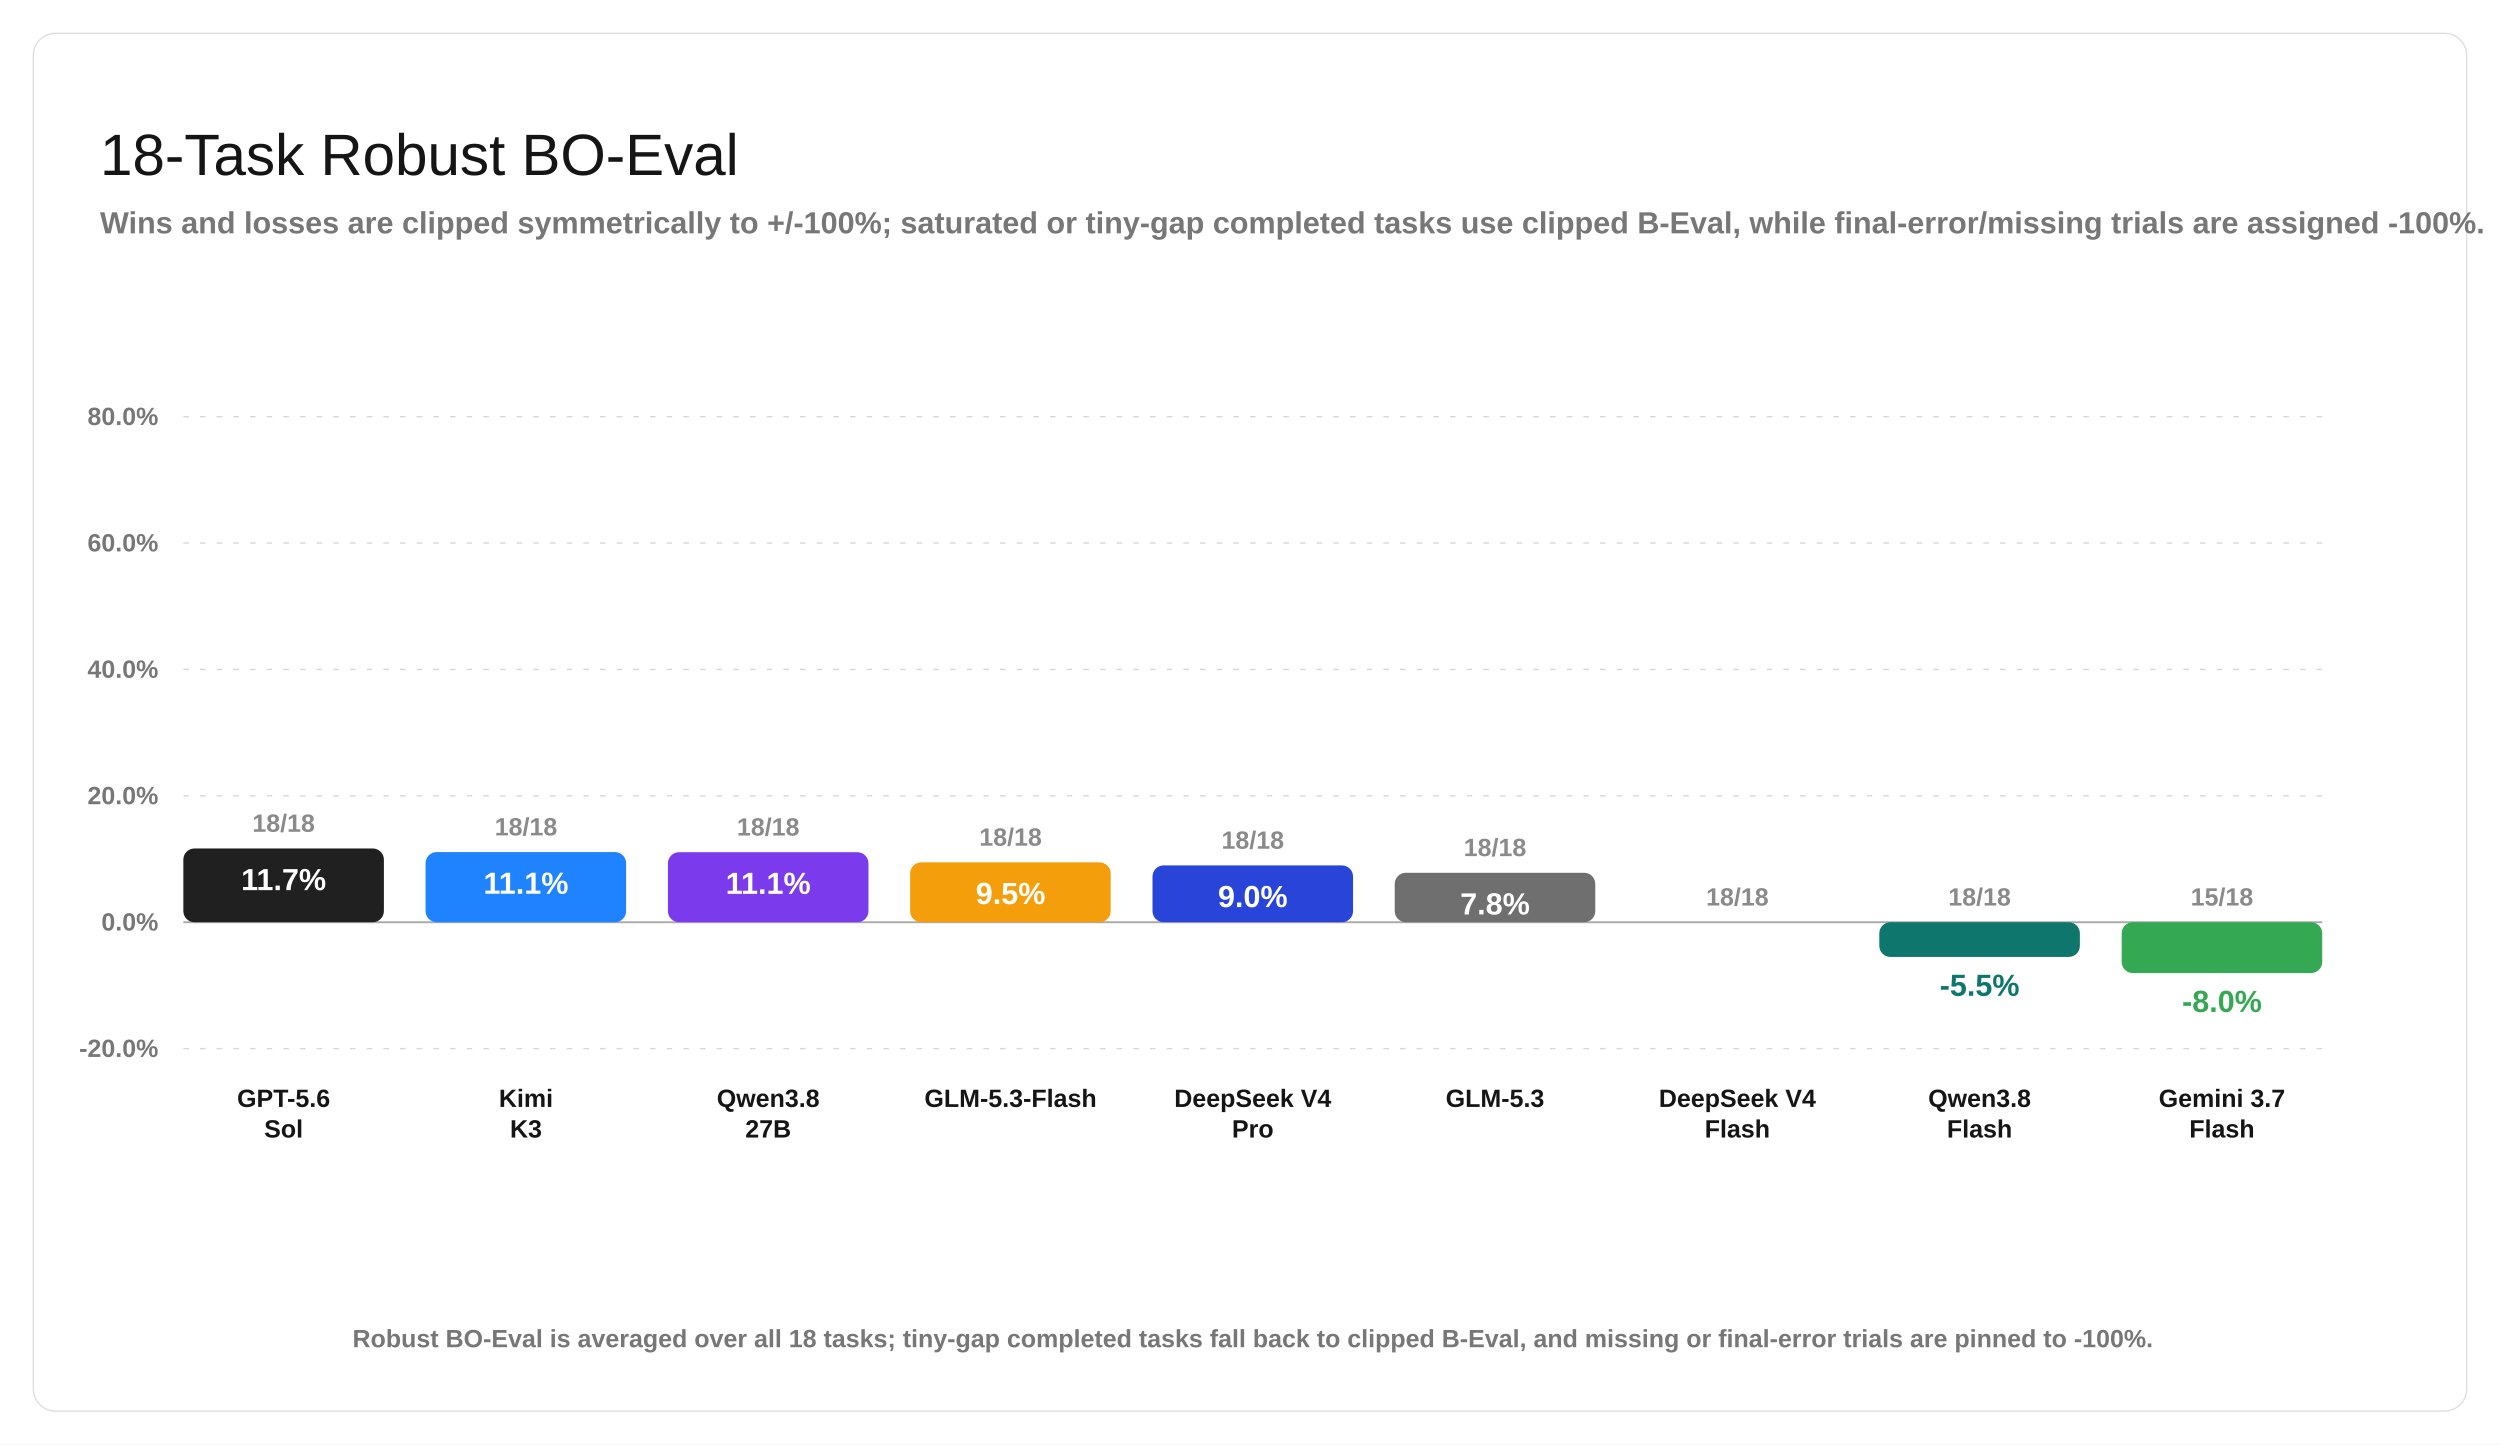
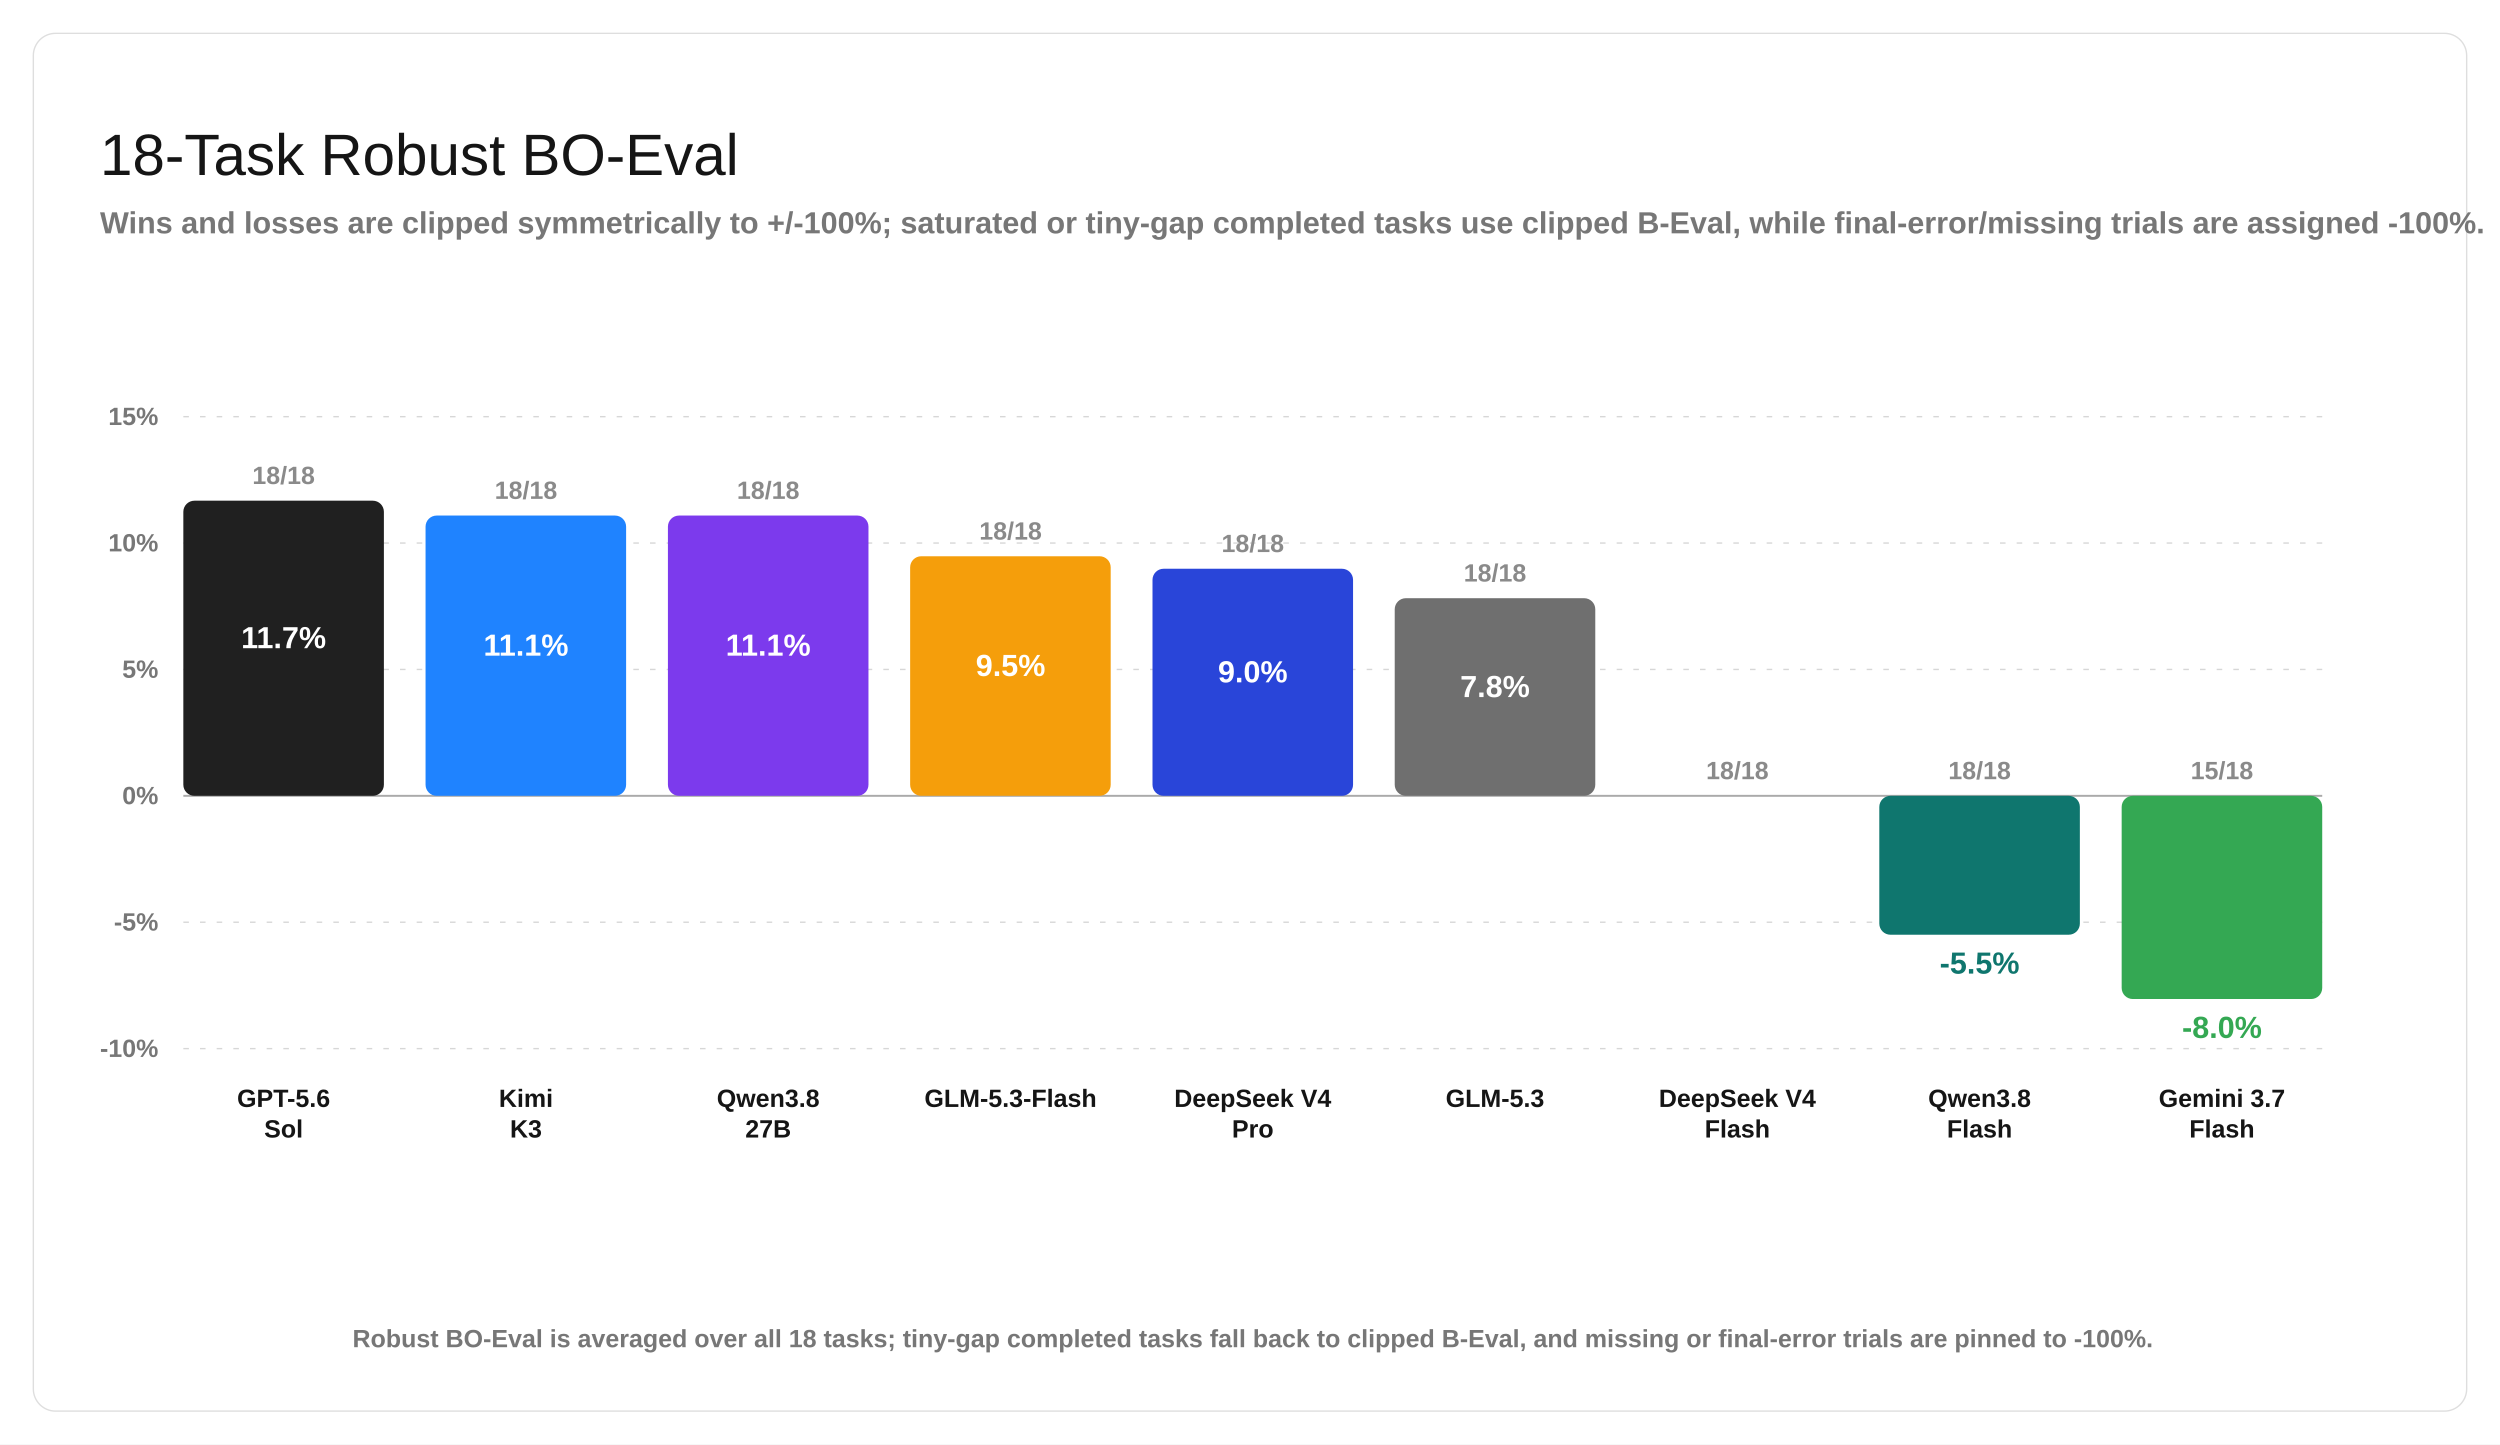
<svg xmlns="http://www.w3.org/2000/svg" width="1800" height="1040" viewBox="0 0 1800 1040" role="img">
  <style>
      .title { font-family: Georgia, Times, serif; font-size: 42px; font-weight: 500; fill: #050505; }
      .subtitle { font-family: Arial, Helvetica, sans-serif; font-size: 22px; fill: #777777; font-weight: 650; }
      .axis { font-family: Arial, Helvetica, sans-serif; font-size: 18px; fill: #777777; font-weight: 650; }
      .axis-title { font-family: Arial, Helvetica, sans-serif; font-size: 22px; fill: #111111; font-weight: 720; }
      .label { font-family: Arial, Helvetica, sans-serif; font-size: 19px; fill: #151515; font-weight: 700; }
      .small { font-family: Arial, Helvetica, sans-serif; font-size: 18px; fill: #777777; font-weight: 650; }
    </style>
  <rect width="1800" height="1040" fill="#ffffff" />
  <rect x="24.0" y="24.0" width="1752.0" height="992.0" fill="#ffffff" rx="16.0" stroke="#dedede" />
  <text x="72.0" y="126.0" text-anchor="start" font-family="Arial, Helvetica, sans-serif" font-size="42" font-weight="500" fill="#151515">18-Task Robust BO-Eval</text>
  <text x="72.0" y="168.0" text-anchor="start" font-family="Arial, Helvetica, sans-serif" font-size="22" font-weight="650" fill="#777777">Wins and losses are clipped symmetrically to +/-100%; saturated or tiny-gap completed tasks use clipped B-Eval, while final-error/missing trials are assigned -100%.</text>
  <line x1="132.0" y1="755.0" x2="1672.0" y2="755.0" stroke="#d7d7d7" stroke-width="1.0" stroke-dasharray="4 8" />
-   <text x="114.0" y="761.0" text-anchor="end" font-family="Arial, Helvetica, sans-serif" font-size="18" font-weight="600" fill="#777777">-20.0%</text>
-   <line x1="132.0" y1="664.0" x2="1672.0" y2="664.0" stroke="#aaaaaa" stroke-width="1.4" />
-   <text x="114.0" y="670.0" text-anchor="end" font-family="Arial, Helvetica, sans-serif" font-size="18" font-weight="600" fill="#777777">0.0%</text>
-   <line x1="132.0" y1="573.0" x2="1672.0" y2="573.0" stroke="#d7d7d7" stroke-width="1.0" stroke-dasharray="4 8" />
-   <text x="114.0" y="579.0" text-anchor="end" font-family="Arial, Helvetica, sans-serif" font-size="18" font-weight="600" fill="#777777">20.0%</text>
+   <text x="114.0" y="761.0" text-anchor="end" font-family="Arial, Helvetica, sans-serif" font-size="18" font-weight="600" fill="#777777">-10%</text>
+   <line x1="132.0" y1="664.0" x2="1672.0" y2="664.0" stroke="#d7d7d7" stroke-width="1.0" stroke-dasharray="4 8" />
+   <text x="114.0" y="670.0" text-anchor="end" font-family="Arial, Helvetica, sans-serif" font-size="18" font-weight="600" fill="#777777">-5%</text>
+   <line x1="132.0" y1="573.0" x2="1672.0" y2="573.0" stroke="#aaaaaa" stroke-width="1.4" />
+   <text x="114.0" y="579.0" text-anchor="end" font-family="Arial, Helvetica, sans-serif" font-size="18" font-weight="600" fill="#777777">0%</text>
  <line x1="132.0" y1="482.0" x2="1672.0" y2="482.0" stroke="#d7d7d7" stroke-width="1.0" stroke-dasharray="4 8" />
-   <text x="114.0" y="488.0" text-anchor="end" font-family="Arial, Helvetica, sans-serif" font-size="18" font-weight="600" fill="#777777">40.0%</text>
+   <text x="114.0" y="488.0" text-anchor="end" font-family="Arial, Helvetica, sans-serif" font-size="18" font-weight="600" fill="#777777">5%</text>
  <line x1="132.0" y1="391.0" x2="1672.0" y2="391.0" stroke="#d7d7d7" stroke-width="1.0" stroke-dasharray="4 8" />
-   <text x="114.0" y="397.0" text-anchor="end" font-family="Arial, Helvetica, sans-serif" font-size="18" font-weight="600" fill="#777777">60.0%</text>
+   <text x="114.0" y="397.0" text-anchor="end" font-family="Arial, Helvetica, sans-serif" font-size="18" font-weight="600" fill="#777777">10%</text>
  <line x1="132.0" y1="300.0" x2="1672.0" y2="300.0" stroke="#d7d7d7" stroke-width="1.0" stroke-dasharray="4 8" />
-   <text x="114.0" y="306.0" text-anchor="end" font-family="Arial, Helvetica, sans-serif" font-size="18" font-weight="600" fill="#777777">80.0%</text>
-   <rect x="132.0" y="610.9" width="144.4" height="53.1" fill="#202020" rx="8.0" />
-   <text x="204.2" y="640.9" text-anchor="middle" font-family="Arial, Helvetica, sans-serif" font-size="22" font-weight="800" fill="#ffffff">11.7%</text>
-   <text x="204.2" y="598.9" text-anchor="middle" font-family="Arial, Helvetica, sans-serif" font-size="18" font-weight="600" fill="#8a8a8a">18/18</text>
+   <text x="114.0" y="306.0" text-anchor="end" font-family="Arial, Helvetica, sans-serif" font-size="18" font-weight="600" fill="#777777">15%</text>
+   <rect x="132.0" y="360.5" width="144.4" height="212.5" fill="#202020" rx="8.0" />
+   <text x="204.2" y="466.7" text-anchor="middle" font-family="Arial, Helvetica, sans-serif" font-size="22" font-weight="800" fill="#ffffff">11.7%</text>
+   <text x="204.2" y="348.5" text-anchor="middle" font-family="Arial, Helvetica, sans-serif" font-size="18" font-weight="600" fill="#8a8a8a">18/18</text>
  <text x="204.2" y="797.0" text-anchor="middle" font-family="Arial, Helvetica, sans-serif" font-size="18" font-weight="700" fill="#151515">GPT-5.6</text>
  <text x="204.2" y="819.0" text-anchor="middle" font-family="Arial, Helvetica, sans-serif" font-size="18" font-weight="700" fill="#151515">Sol</text>
-   <rect x="306.4" y="613.5" width="144.4" height="50.5" fill="#1f83ff" rx="8.0" />
-   <text x="378.7" y="643.5" text-anchor="middle" font-family="Arial, Helvetica, sans-serif" font-size="22" font-weight="800" fill="#ffffff">11.1%</text>
-   <text x="378.7" y="601.5" text-anchor="middle" font-family="Arial, Helvetica, sans-serif" font-size="18" font-weight="600" fill="#8a8a8a">18/18</text>
+   <rect x="306.4" y="371.2" width="144.4" height="201.8" fill="#1f83ff" rx="8.0" />
+   <text x="378.7" y="472.1" text-anchor="middle" font-family="Arial, Helvetica, sans-serif" font-size="22" font-weight="800" fill="#ffffff">11.1%</text>
+   <text x="378.7" y="359.2" text-anchor="middle" font-family="Arial, Helvetica, sans-serif" font-size="18" font-weight="600" fill="#8a8a8a">18/18</text>
  <text x="378.7" y="797.0" text-anchor="middle" font-family="Arial, Helvetica, sans-serif" font-size="18" font-weight="700" fill="#151515">Kimi</text>
  <text x="378.7" y="819.0" text-anchor="middle" font-family="Arial, Helvetica, sans-serif" font-size="18" font-weight="700" fill="#151515">K3</text>
-   <rect x="480.9" y="613.6" width="144.4" height="50.4" fill="#7c3aed" rx="8.0" />
-   <text x="553.1" y="643.6" text-anchor="middle" font-family="Arial, Helvetica, sans-serif" font-size="22" font-weight="800" fill="#ffffff">11.1%</text>
-   <text x="553.1" y="601.6" text-anchor="middle" font-family="Arial, Helvetica, sans-serif" font-size="18" font-weight="600" fill="#8a8a8a">18/18</text>
+   <rect x="480.9" y="371.2" width="144.4" height="201.8" fill="#7c3aed" rx="8.0" />
+   <text x="553.1" y="472.1" text-anchor="middle" font-family="Arial, Helvetica, sans-serif" font-size="22" font-weight="800" fill="#ffffff">11.1%</text>
+   <text x="553.1" y="359.2" text-anchor="middle" font-family="Arial, Helvetica, sans-serif" font-size="18" font-weight="600" fill="#8a8a8a">18/18</text>
  <text x="553.1" y="797.0" text-anchor="middle" font-family="Arial, Helvetica, sans-serif" font-size="18" font-weight="700" fill="#151515">Qwen3.8</text>
  <text x="553.1" y="819.0" text-anchor="middle" font-family="Arial, Helvetica, sans-serif" font-size="18" font-weight="700" fill="#151515">27B</text>
-   <rect x="655.3" y="620.9" width="144.4" height="43.1" fill="#f59e0b" rx="8.0" />
-   <text x="727.6" y="650.9" text-anchor="middle" font-family="Arial, Helvetica, sans-serif" font-size="22" font-weight="800" fill="#ffffff">9.5%</text>
-   <text x="727.6" y="608.9" text-anchor="middle" font-family="Arial, Helvetica, sans-serif" font-size="18" font-weight="600" fill="#8a8a8a">18/18</text>
+   <rect x="655.3" y="400.5" width="144.4" height="172.5" fill="#f59e0b" rx="8.0" />
+   <text x="727.6" y="486.7" text-anchor="middle" font-family="Arial, Helvetica, sans-serif" font-size="22" font-weight="800" fill="#ffffff">9.5%</text>
+   <text x="727.6" y="388.5" text-anchor="middle" font-family="Arial, Helvetica, sans-serif" font-size="18" font-weight="600" fill="#8a8a8a">18/18</text>
  <text x="727.6" y="797.0" text-anchor="middle" font-family="Arial, Helvetica, sans-serif" font-size="18" font-weight="700" fill="#151515">GLM-5.3-Flash</text>
-   <rect x="829.8" y="623.1" width="144.4" height="40.9" fill="#2945d9" rx="8.0" />
-   <text x="902.0" y="653.1" text-anchor="middle" font-family="Arial, Helvetica, sans-serif" font-size="22" font-weight="800" fill="#ffffff">9.0%</text>
-   <text x="902.0" y="611.1" text-anchor="middle" font-family="Arial, Helvetica, sans-serif" font-size="18" font-weight="600" fill="#8a8a8a">18/18</text>
+   <rect x="829.8" y="409.5" width="144.4" height="163.5" fill="#2945d9" rx="8.0" />
+   <text x="902.0" y="491.3" text-anchor="middle" font-family="Arial, Helvetica, sans-serif" font-size="22" font-weight="800" fill="#ffffff">9.0%</text>
+   <text x="902.0" y="397.5" text-anchor="middle" font-family="Arial, Helvetica, sans-serif" font-size="18" font-weight="600" fill="#8a8a8a">18/18</text>
  <text x="902.0" y="797.0" text-anchor="middle" font-family="Arial, Helvetica, sans-serif" font-size="18" font-weight="700" fill="#151515">DeepSeek V4</text>
  <text x="902.0" y="819.0" text-anchor="middle" font-family="Arial, Helvetica, sans-serif" font-size="18" font-weight="700" fill="#151515">Pro</text>
-   <rect x="1004.2" y="628.4" width="144.4" height="35.6" fill="#6f6f6f" rx="8.0" />
-   <text x="1076.4" y="658.4" text-anchor="middle" font-family="Arial, Helvetica, sans-serif" font-size="22" font-weight="800" fill="#ffffff">7.8%</text>
-   <text x="1076.4" y="616.4" text-anchor="middle" font-family="Arial, Helvetica, sans-serif" font-size="18" font-weight="600" fill="#8a8a8a">18/18</text>
+   <rect x="1004.2" y="430.7" width="144.4" height="142.3" fill="#6f6f6f" rx="8.0" />
+   <text x="1076.4" y="501.9" text-anchor="middle" font-family="Arial, Helvetica, sans-serif" font-size="22" font-weight="800" fill="#ffffff">7.8%</text>
+   <text x="1076.4" y="418.7" text-anchor="middle" font-family="Arial, Helvetica, sans-serif" font-size="18" font-weight="600" fill="#8a8a8a">18/18</text>
  <text x="1076.4" y="797.0" text-anchor="middle" font-family="Arial, Helvetica, sans-serif" font-size="18" font-weight="700" fill="#151515">GLM-5.3</text>
-   <rect x="1178.7" y="664.0" width="144.4" height="0.0" fill="#2f80ed" rx="8.0" />
-   <text x="1250.9" y="694.0" text-anchor="middle" font-family="Arial, Helvetica, sans-serif" font-size="22" font-weight="800" fill="#ffffff">0.0%</text>
-   <text x="1250.9" y="652.0" text-anchor="middle" font-family="Arial, Helvetica, sans-serif" font-size="18" font-weight="600" fill="#8a8a8a">18/18</text>
+   <rect x="1178.7" y="573.0" width="144.4" height="0.0" fill="#2f80ed" rx="8.0" />
+   <text x="1250.9" y="603.0" text-anchor="middle" font-family="Arial, Helvetica, sans-serif" font-size="22" font-weight="800" fill="#ffffff">0.0%</text>
+   <text x="1250.9" y="561.0" text-anchor="middle" font-family="Arial, Helvetica, sans-serif" font-size="18" font-weight="600" fill="#8a8a8a">18/18</text>
  <text x="1250.9" y="797.0" text-anchor="middle" font-family="Arial, Helvetica, sans-serif" font-size="18" font-weight="700" fill="#151515">DeepSeek V4</text>
  <text x="1250.9" y="819.0" text-anchor="middle" font-family="Arial, Helvetica, sans-serif" font-size="18" font-weight="700" fill="#151515">Flash</text>
-   <rect x="1353.1" y="664.0" width="144.4" height="25.0" fill="#0f766e" rx="8.0" />
-   <text x="1425.3" y="717.0" text-anchor="middle" font-family="Arial, Helvetica, sans-serif" font-size="22" font-weight="800" fill="#0f766e">-5.5%</text>
-   <text x="1425.3" y="652.0" text-anchor="middle" font-family="Arial, Helvetica, sans-serif" font-size="18" font-weight="600" fill="#8a8a8a">18/18</text>
+   <rect x="1353.1" y="573.0" width="144.4" height="100.0" fill="#0f766e" rx="8.0" />
+   <text x="1425.3" y="701.0" text-anchor="middle" font-family="Arial, Helvetica, sans-serif" font-size="22" font-weight="800" fill="#0f766e">-5.5%</text>
+   <text x="1425.3" y="561.0" text-anchor="middle" font-family="Arial, Helvetica, sans-serif" font-size="18" font-weight="600" fill="#8a8a8a">18/18</text>
  <text x="1425.3" y="797.0" text-anchor="middle" font-family="Arial, Helvetica, sans-serif" font-size="18" font-weight="700" fill="#151515">Qwen3.8</text>
  <text x="1425.3" y="819.0" text-anchor="middle" font-family="Arial, Helvetica, sans-serif" font-size="18" font-weight="700" fill="#151515">Flash</text>
-   <rect x="1527.6" y="664.0" width="144.4" height="36.6" fill="#34a853" rx="8.0" />
-   <text x="1599.8" y="728.6" text-anchor="middle" font-family="Arial, Helvetica, sans-serif" font-size="22" font-weight="800" fill="#34a853">-8.0%</text>
-   <text x="1599.8" y="652.0" text-anchor="middle" font-family="Arial, Helvetica, sans-serif" font-size="18" font-weight="600" fill="#8a8a8a">15/18</text>
+   <rect x="1527.6" y="573.0" width="144.4" height="146.3" fill="#34a853" rx="8.0" />
+   <text x="1599.8" y="747.3" text-anchor="middle" font-family="Arial, Helvetica, sans-serif" font-size="22" font-weight="800" fill="#34a853">-8.0%</text>
+   <text x="1599.8" y="561.0" text-anchor="middle" font-family="Arial, Helvetica, sans-serif" font-size="18" font-weight="600" fill="#8a8a8a">15/18</text>
  <text x="1599.8" y="797.0" text-anchor="middle" font-family="Arial, Helvetica, sans-serif" font-size="18" font-weight="700" fill="#151515">Gemini 3.7</text>
  <text x="1599.8" y="819.0" text-anchor="middle" font-family="Arial, Helvetica, sans-serif" font-size="18" font-weight="700" fill="#151515">Flash</text>
  <text x="902.0" y="970.0" text-anchor="middle" font-family="Arial, Helvetica, sans-serif" font-size="18" font-weight="600" fill="#777777">Robust BO-Eval is averaged over all 18 tasks; tiny-gap completed tasks fall back to clipped B-Eval, and missing or final-error trials are pinned to -100%.</text>
</svg>
